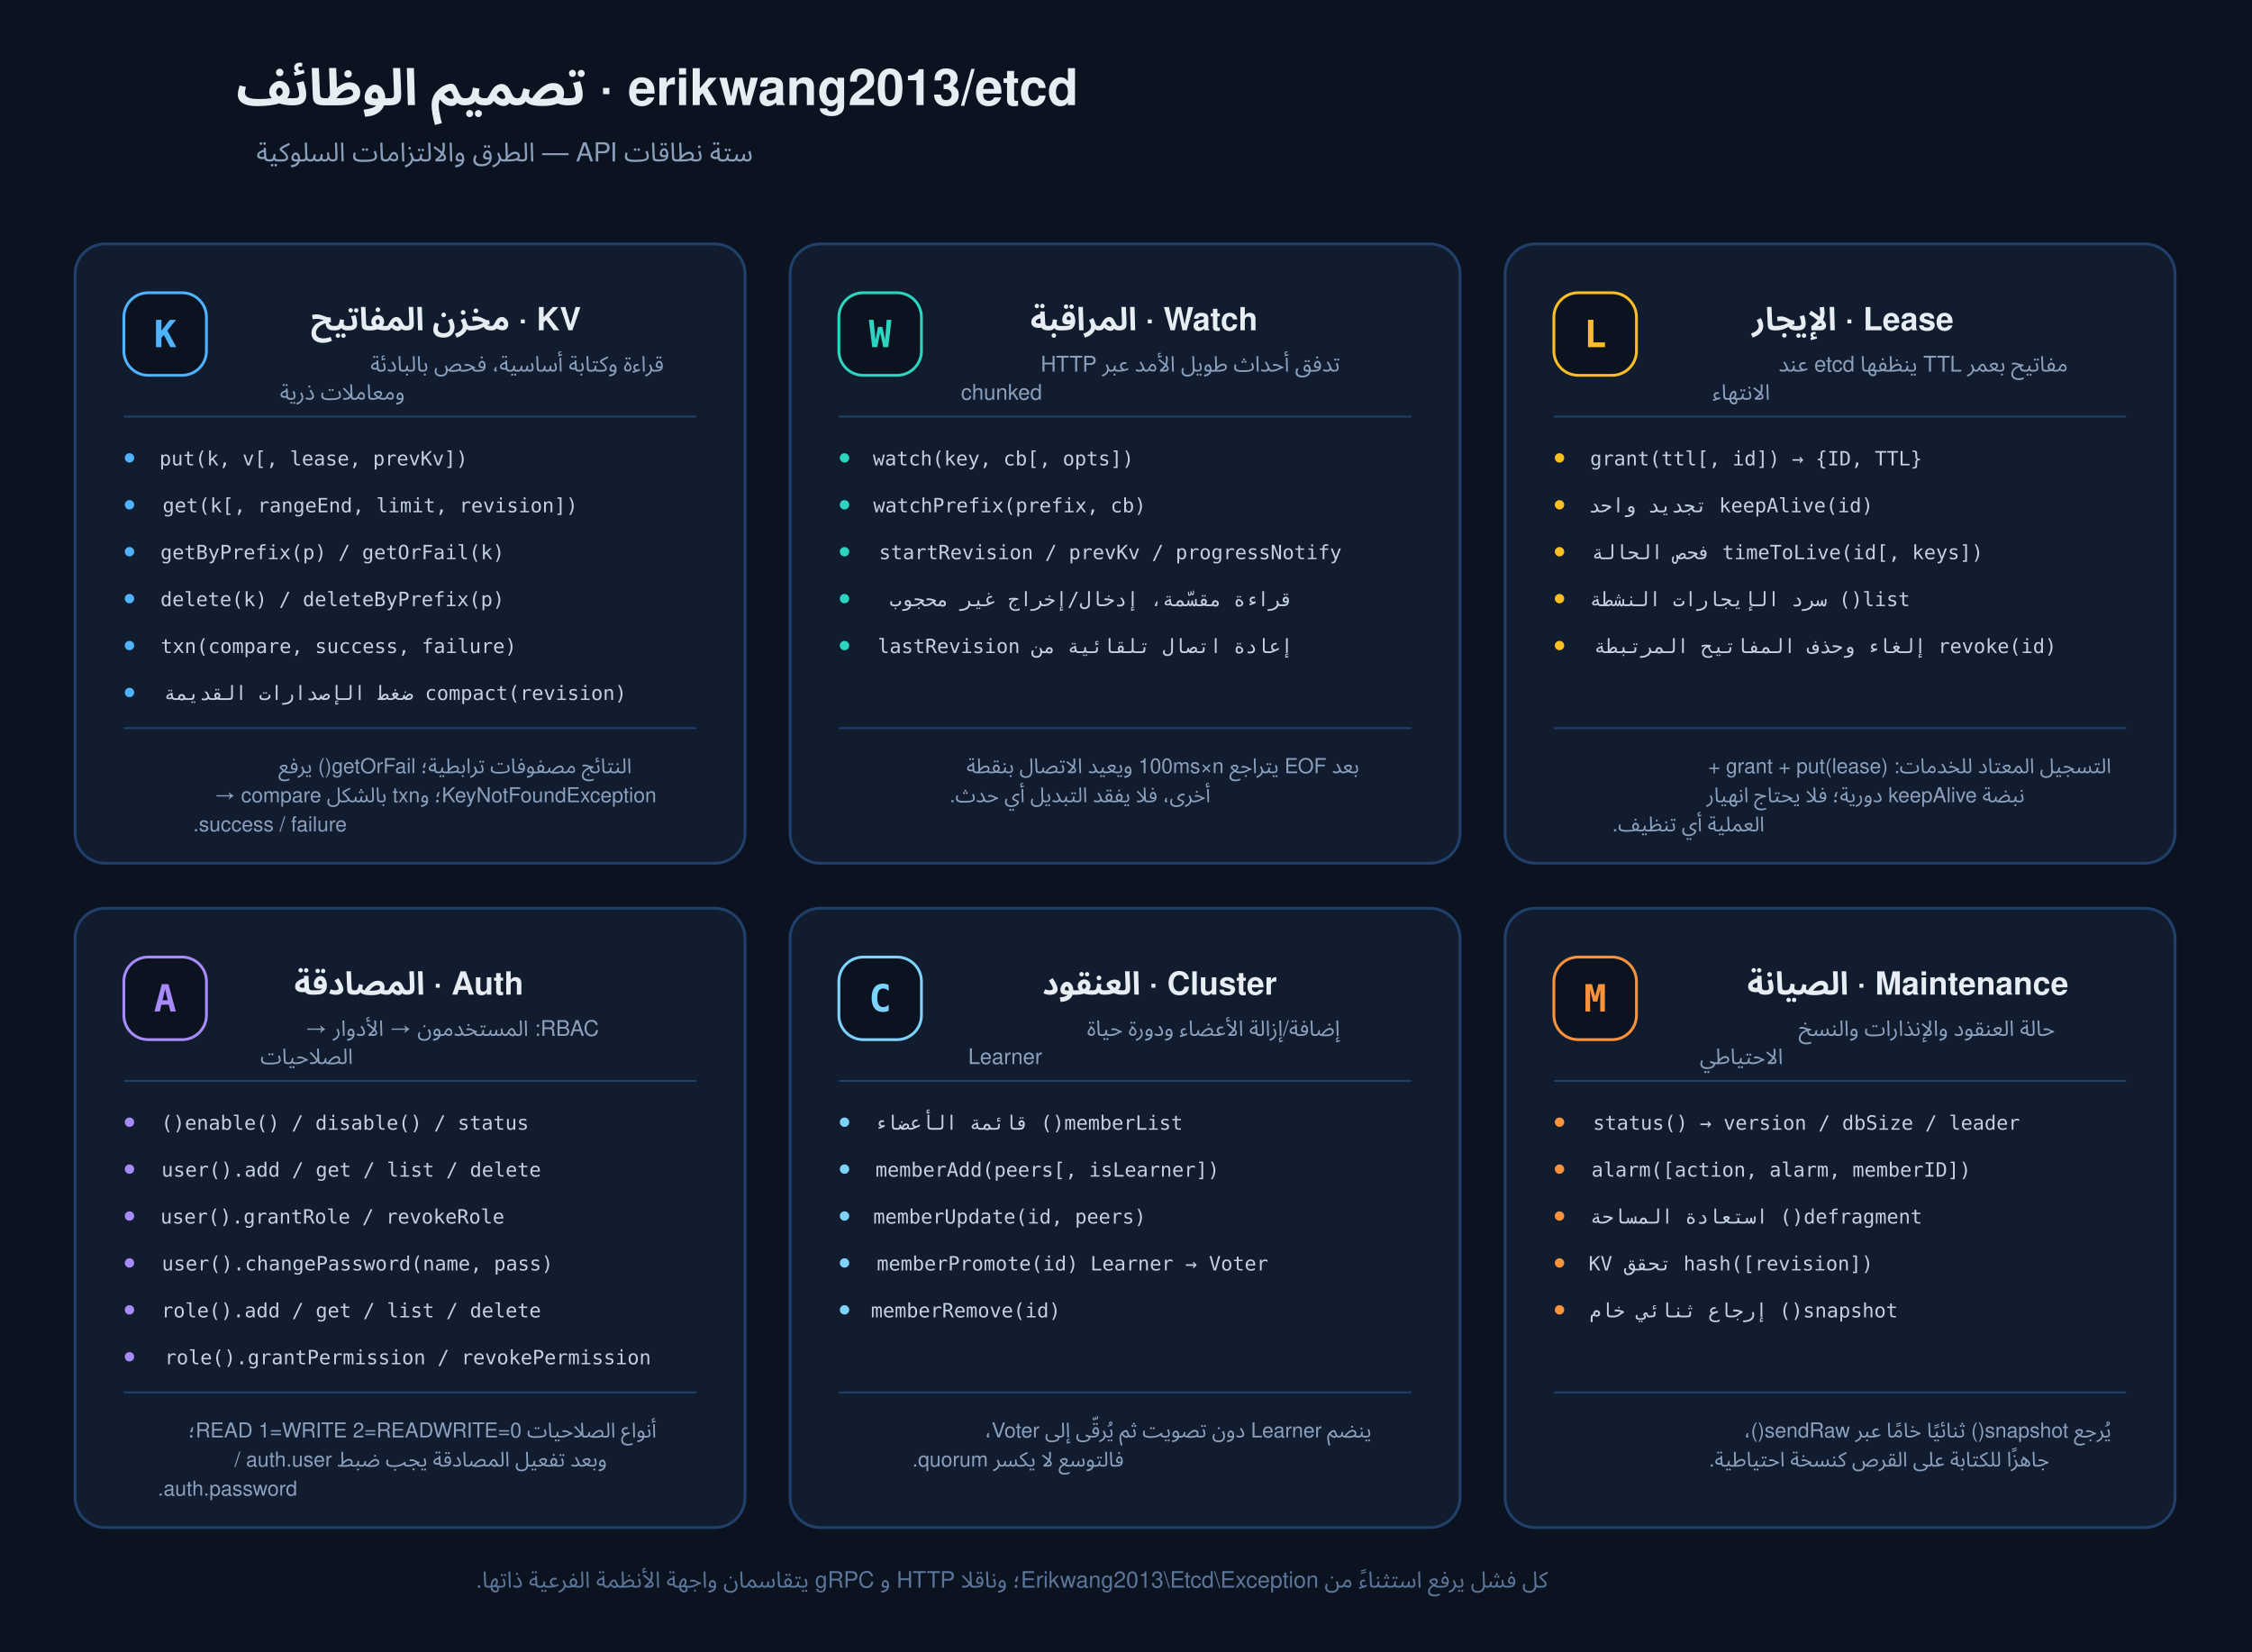
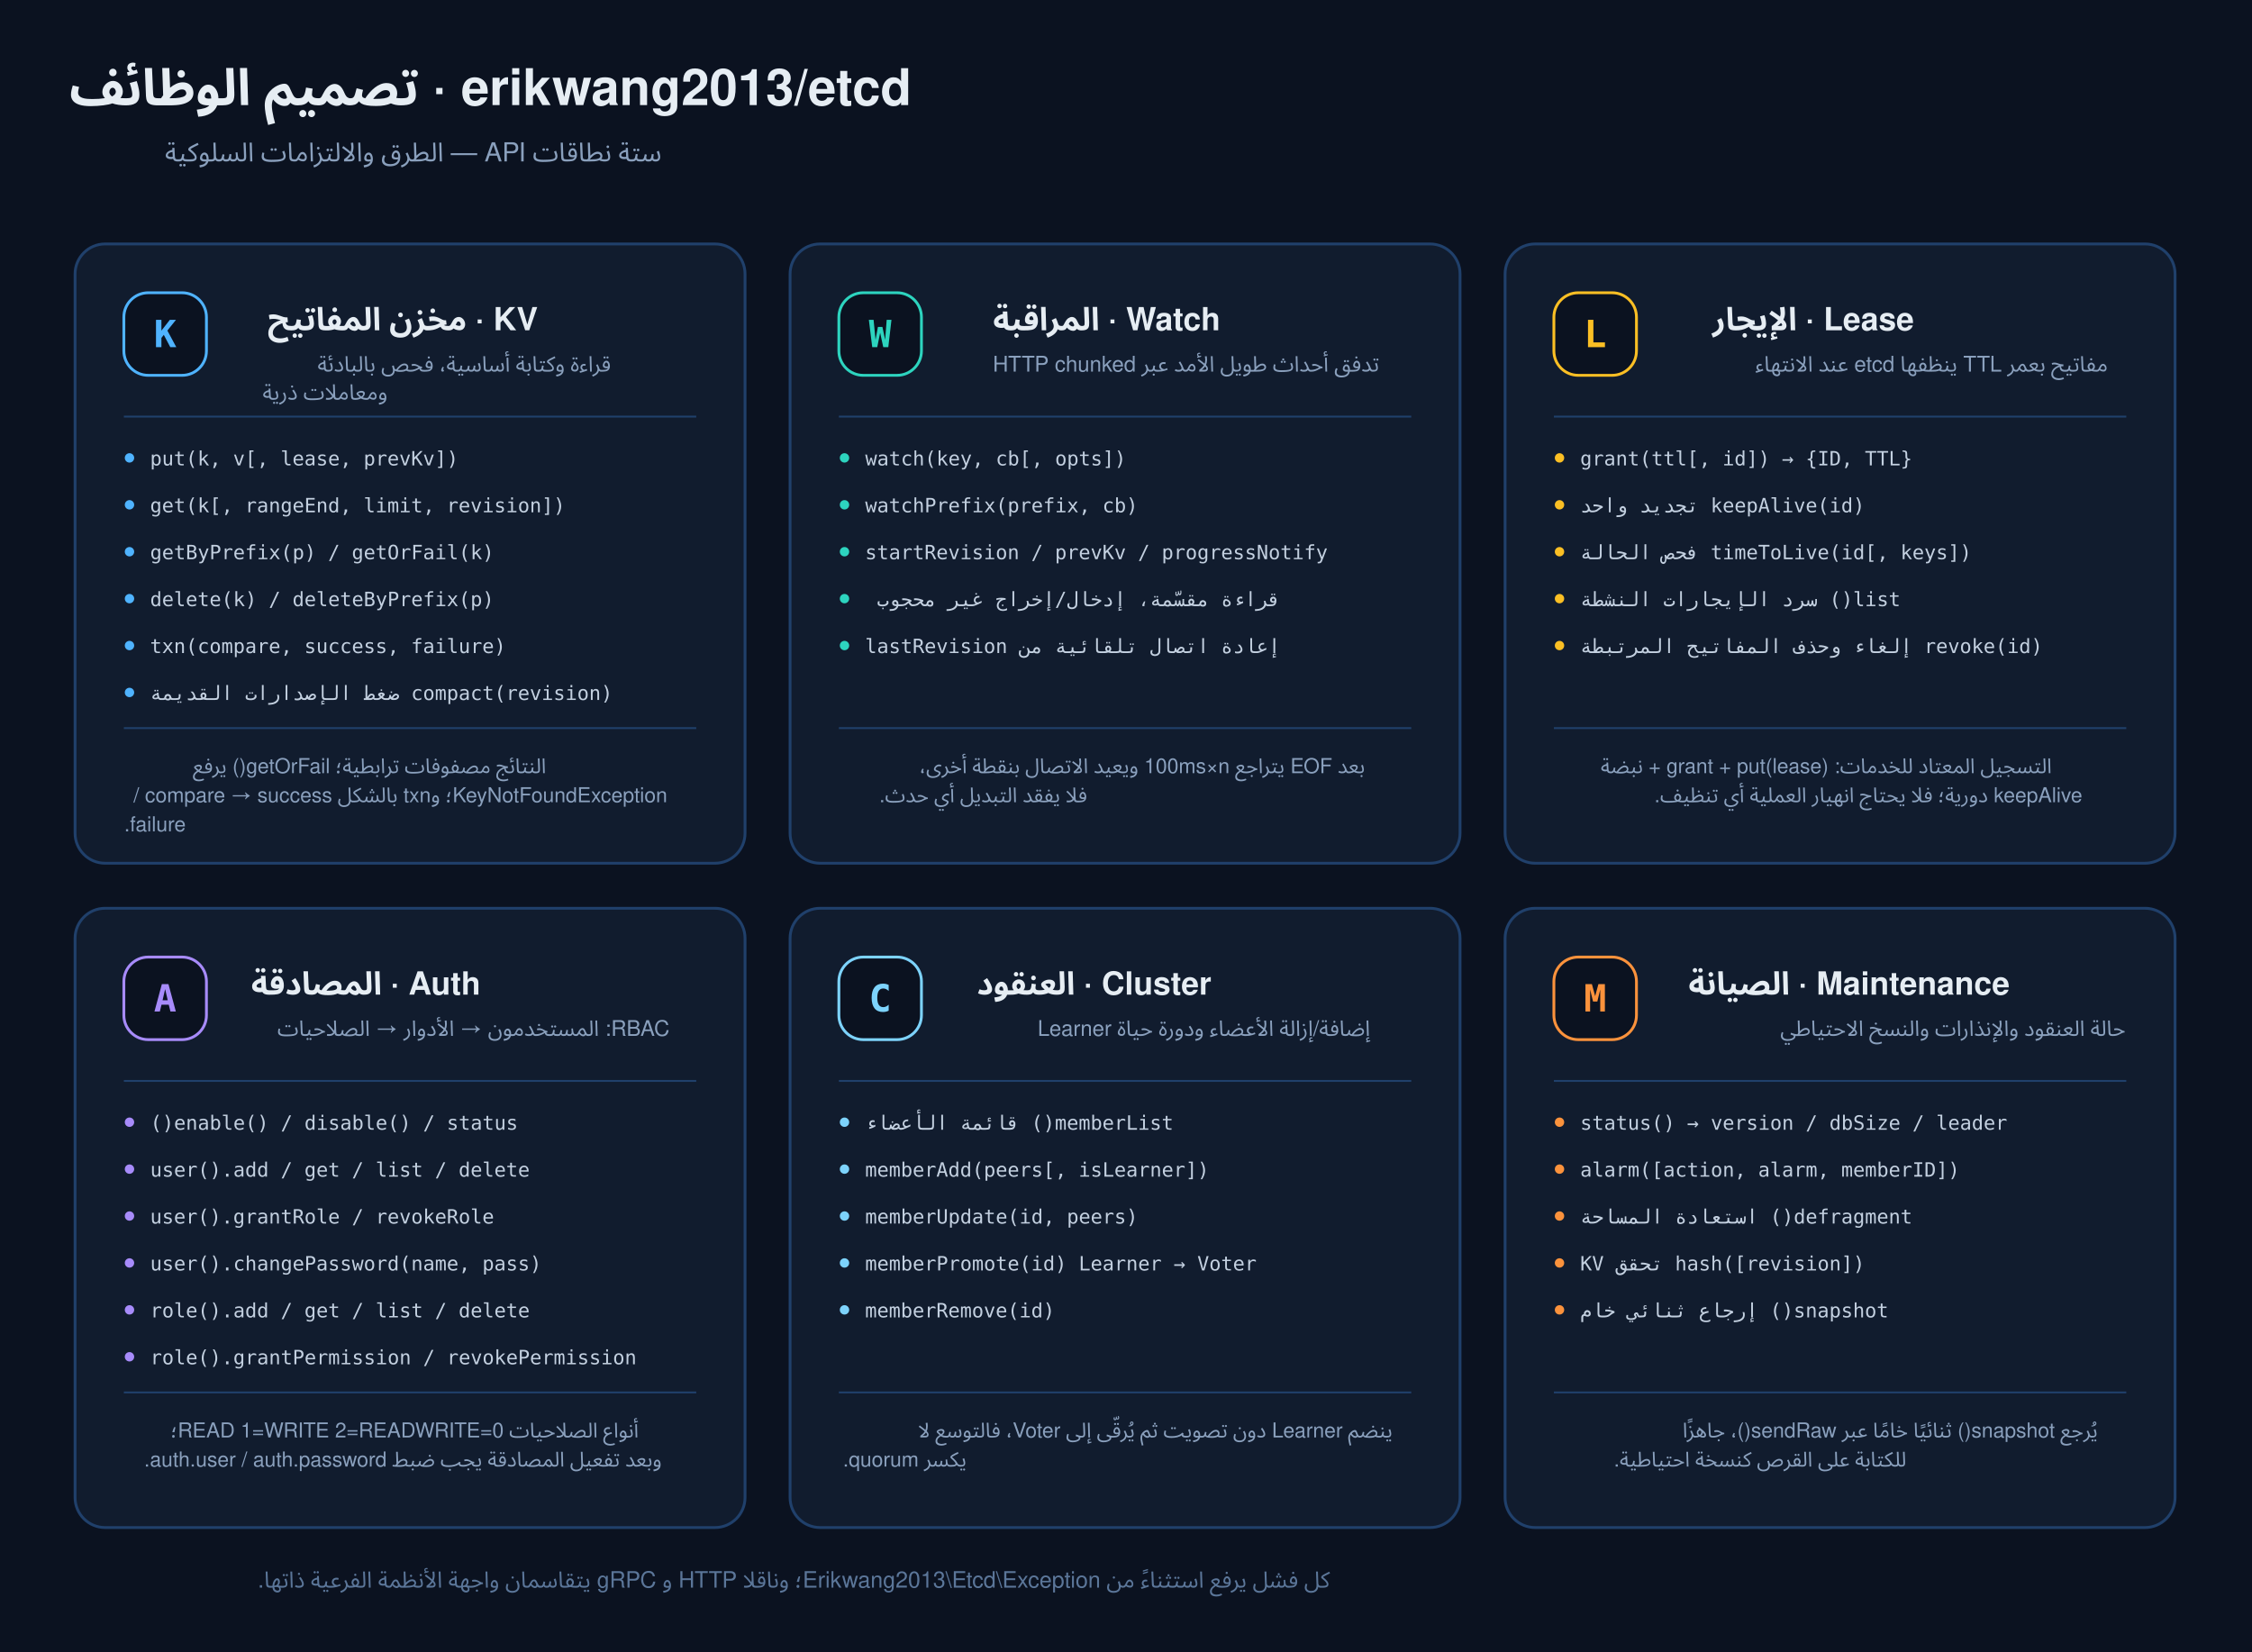
<svg xmlns="http://www.w3.org/2000/svg" viewBox="0 0 1200 880" width="1200" height="880" font-family="Helvetica,Arial,'Noto Sans','Noto Sans CJK SC','Noto Sans Devanagari','Noto Sans Bengali','Noto Sans Arabic','Lohit Devanagari','PingFang SC','Microsoft YaHei',sans-serif" role="img" aria-labelledby="ttl dsc">
  <rect x="0" y="0" width="1200" height="10000" rx="0" fill="#0b1220" stroke="none" stroke-width="1.5" />
-   <text x="574.6" y="56" font-size="27" fill="#e6edf3" text-anchor="start" font-weight="700" direction="rtl">erikwang2013/etcd · تصميم الوظائف</text>
-   <text x="401.2" y="86" font-size="14" fill="#8aa0bd" text-anchor="start" font-weight="400" direction="rtl">ستة نطاقات API — الطرق والالتزامات السلوكية</text>
+   <text x="485.7" y="56" font-size="27" fill="#e6edf3" text-anchor="start" font-weight="700" direction="rtl">erikwang2013/etcd · تصميم الوظائف</text>
+   <text x="352.5" y="86" font-size="14" fill="#8aa0bd" text-anchor="start" font-weight="400" direction="rtl">ستة نطاقات API — الطرق والالتزامات السلوكية</text>
  <rect x="40" y="130" width="357" height="330" rx="16" fill="#111c2e" stroke="#20406b" stroke-width="1.5" />
  <rect x="66" y="156" width="44" height="44" rx="13" fill="#0b1220" stroke="#4fb3ff" stroke-width="1.5" />
  <text x="88.0" y="185" font-size="20" fill="#4fb3ff" text-anchor="middle" font-weight="700" font-family="'DejaVu Sans Mono',Menlo,Consolas,'Noto Sans Mono CJK SC',monospace">K</text>
-   <text x="309.6" y="176" font-size="17" fill="#e6edf3" text-anchor="start" font-weight="700" direction="rtl">KV · مخزن المفاتيح</text>
-   <text x="353.7" y="198" font-size="11.5" fill="#8aa0bd" text-anchor="start" font-weight="400" direction="rtl">قراءة وكتابة أساسية، فحص بالبادئة</text>
-   <text x="215.7" y="213" font-size="11.5" fill="#8aa0bd" text-anchor="start" font-weight="400" direction="rtl">ومعاملات ذرية</text>
+   <text x="286.6" y="176" font-size="17" fill="#e6edf3" text-anchor="start" font-weight="700" direction="rtl">KV · مخزن المفاتيح</text>
+   <text x="325.5" y="198" font-size="11.5" fill="#8aa0bd" text-anchor="start" font-weight="400" direction="rtl">قراءة وكتابة أساسية، فحص بالبادئة</text>
+   <text x="206.5" y="213" font-size="11.5" fill="#8aa0bd" text-anchor="start" font-weight="400" direction="rtl">ومعاملات ذرية</text>
  <line x1="66" y1="222" x2="371" y2="222" stroke="#20406b" stroke-width="1" />
  <circle cx="69" cy="244" r="2.5" fill="#4fb3ff" />
-   <text x="249.3" y="248" font-size="10.5" fill="#c3d0e0" text-anchor="start" font-weight="400" font-family="'DejaVu Sans Mono',Menlo,Consolas,'Noto Sans Mono CJK SC',monospace" direction="rtl">put(k, v[, lease, prevKv])</text>
+   <text x="244.3" y="248" font-size="10.5" fill="#c3d0e0" text-anchor="start" font-weight="400" font-family="'DejaVu Sans Mono',Menlo,Consolas,'Noto Sans Mono CJK SC',monospace" direction="rtl">put(k, v[, lease, prevKv])</text>
  <circle cx="69" cy="269" r="2.5" fill="#4fb3ff" />
-   <text x="307.9" y="273" font-size="10.5" fill="#c3d0e0" text-anchor="start" font-weight="400" font-family="'DejaVu Sans Mono',Menlo,Consolas,'Noto Sans Mono CJK SC',monospace" direction="rtl">get(k[, rangeEnd, limit, revision])</text>
+   <text x="301.2" y="273" font-size="10.5" fill="#c3d0e0" text-anchor="start" font-weight="400" font-family="'DejaVu Sans Mono',Menlo,Consolas,'Noto Sans Mono CJK SC',monospace" direction="rtl">get(k[, rangeEnd, limit, revision])</text>
  <circle cx="69" cy="294" r="2.5" fill="#4fb3ff" />
-   <text x="268.8" y="298" font-size="10.5" fill="#c3d0e0" text-anchor="start" font-weight="400" font-family="'DejaVu Sans Mono',Menlo,Consolas,'Noto Sans Mono CJK SC',monospace" direction="rtl">getByPrefix(p) / getOrFail(k)</text>
+   <text x="263.3" y="298" font-size="10.5" fill="#c3d0e0" text-anchor="start" font-weight="400" font-family="'DejaVu Sans Mono',Menlo,Consolas,'Noto Sans Mono CJK SC',monospace" direction="rtl">getByPrefix(p) / getOrFail(k)</text>
  <circle cx="69" cy="319" r="2.5" fill="#4fb3ff" />
-   <text x="268.8" y="323" font-size="10.5" fill="#c3d0e0" text-anchor="start" font-weight="400" font-family="'DejaVu Sans Mono',Menlo,Consolas,'Noto Sans Mono CJK SC',monospace" direction="rtl">delete(k) / deleteByPrefix(p)</text>
+   <text x="263.3" y="323" font-size="10.5" fill="#c3d0e0" text-anchor="start" font-weight="400" font-family="'DejaVu Sans Mono',Menlo,Consolas,'Noto Sans Mono CJK SC',monospace" direction="rtl">delete(k) / deleteByPrefix(p)</text>
  <circle cx="69" cy="344" r="2.5" fill="#4fb3ff" />
-   <text x="275.3" y="348" font-size="10.5" fill="#c3d0e0" text-anchor="start" font-weight="400" font-family="'DejaVu Sans Mono',Menlo,Consolas,'Noto Sans Mono CJK SC',monospace" direction="rtl">txn(compare, success, failure)</text>
+   <text x="269.6" y="348" font-size="10.5" fill="#c3d0e0" text-anchor="start" font-weight="400" font-family="'DejaVu Sans Mono',Menlo,Consolas,'Noto Sans Mono CJK SC',monospace" direction="rtl">txn(compare, success, failure)</text>
  <circle cx="69" cy="369" r="2.5" fill="#4fb3ff" />
-   <text x="333.9" y="373" font-size="10.5" fill="#c3d0e0" text-anchor="start" font-weight="400" font-family="'DejaVu Sans Mono',Menlo,Consolas,'Noto Sans Mono CJK SC',monospace" direction="rtl">compact(revision) ضغط الإصدارات القديمة</text>
+   <text x="326.5" y="373" font-size="10.5" fill="#c3d0e0" text-anchor="start" font-weight="400" font-family="'DejaVu Sans Mono',Menlo,Consolas,'Noto Sans Mono CJK SC',monospace" direction="rtl">compact(revision) ضغط الإصدارات القديمة</text>
  <line x1="66" y1="388" x2="371" y2="388" stroke="#20406b" stroke-width="1" />
-   <text x="336.6" y="412.0" font-size="11" fill="#8aa0bd" text-anchor="start" font-weight="400" direction="rtl">النتائج مصفوفات ترابطية؛ getOrFail() يرفع</text>
-   <text x="349.8" y="427.5" font-size="11" fill="#8aa0bd" text-anchor="start" font-weight="400" direction="rtl">KeyNotFoundException؛ وtxn بالشكل compare →</text>
-   <text x="184.8" y="443.0" font-size="11" fill="#8aa0bd" text-anchor="start" font-weight="400" direction="rtl">success / failure.</text>
+   <text x="291.0" y="412.0" font-size="11" fill="#8aa0bd" text-anchor="start" font-weight="400" direction="rtl">النتائج مصفوفات ترابطية؛ getOrFail() يرفع</text>
+   <text x="355.6" y="427.5" font-size="11" fill="#8aa0bd" text-anchor="start" font-weight="400" direction="rtl">KeyNotFoundException؛ وtxn بالشكل compare → success /</text>
+   <text x="99.0" y="443.0" font-size="11" fill="#8aa0bd" text-anchor="start" font-weight="400" direction="rtl">failure.</text>
  <rect x="421" y="130" width="357" height="330" rx="16" fill="#111c2e" stroke="#20406b" stroke-width="1.5" />
  <rect x="447" y="156" width="44" height="44" rx="13" fill="#0b1220" stroke="#2dd4bf" stroke-width="1.5" />
  <text x="469.0" y="185" font-size="20" fill="#2dd4bf" text-anchor="middle" font-weight="700" font-family="'DejaVu Sans Mono',Menlo,Consolas,'Noto Sans Mono CJK SC',monospace">W</text>
-   <text x="670.2" y="176" font-size="17" fill="#e6edf3" text-anchor="start" font-weight="700" direction="rtl">Watch · المراقبة</text>
-   <text x="714.0" y="198" font-size="11.5" fill="#8aa0bd" text-anchor="start" font-weight="400" direction="rtl">تدفق أحداث طويل الأمد عبر HTTP</text>
-   <text x="555.3" y="213" font-size="11.5" fill="#8aa0bd" text-anchor="start" font-weight="400" direction="rtl">chunked</text>
+   <text x="650.3" y="176" font-size="17" fill="#e6edf3" text-anchor="start" font-weight="700" direction="rtl">Watch · المراقبة</text>
+   <text x="734.9" y="198" font-size="11.5" fill="#8aa0bd" text-anchor="start" font-weight="400" direction="rtl">تدفق أحداث طويل الأمد عبر HTTP chunked</text>
  <line x1="447" y1="222" x2="752" y2="222" stroke="#20406b" stroke-width="1" />
  <circle cx="450" cy="244" r="2.5" fill="#2dd4bf" />
-   <text x="604.2" y="248" font-size="10.5" fill="#c3d0e0" text-anchor="start" font-weight="400" font-family="'DejaVu Sans Mono',Menlo,Consolas,'Noto Sans Mono CJK SC',monospace" direction="rtl">watch(key, cb[, opts])</text>
+   <text x="600.1" y="248" font-size="10.5" fill="#c3d0e0" text-anchor="start" font-weight="400" font-family="'DejaVu Sans Mono',Menlo,Consolas,'Noto Sans Mono CJK SC',monospace" direction="rtl">watch(key, cb[, opts])</text>
  <circle cx="450" cy="269" r="2.5" fill="#2dd4bf" />
-   <text x="610.7" y="273" font-size="10.5" fill="#c3d0e0" text-anchor="start" font-weight="400" font-family="'DejaVu Sans Mono',Menlo,Consolas,'Noto Sans Mono CJK SC',monospace" direction="rtl">watchPrefix(prefix, cb)</text>
+   <text x="606.4" y="273" font-size="10.5" fill="#c3d0e0" text-anchor="start" font-weight="400" font-family="'DejaVu Sans Mono',Menlo,Consolas,'Noto Sans Mono CJK SC',monospace" direction="rtl">watchPrefix(prefix, cb)</text>
  <circle cx="450" cy="294" r="2.5" fill="#2dd4bf" />
-   <text x="714.9" y="298" font-size="10.5" fill="#c3d0e0" text-anchor="start" font-weight="400" font-family="'DejaVu Sans Mono',Menlo,Consolas,'Noto Sans Mono CJK SC',monospace" direction="rtl">startRevision / prevKv / progressNotify</text>
+   <text x="707.5" y="298" font-size="10.5" fill="#c3d0e0" text-anchor="start" font-weight="400" font-family="'DejaVu Sans Mono',Menlo,Consolas,'Noto Sans Mono CJK SC',monospace" direction="rtl">startRevision / prevKv / progressNotify</text>
  <circle cx="450" cy="319" r="2.5" fill="#2dd4bf" />
-   <text x="688.9" y="323" font-size="10.5" fill="#c3d0e0" text-anchor="start" font-weight="400" font-family="'DejaVu Sans Mono',Menlo,Consolas,'Noto Sans Mono CJK SC',monospace" direction="rtl">قراءة مقسّمة، إدخال/إخراج غير محجوب</text>
+   <text x="682.2" y="323" font-size="10.5" fill="#c3d0e0" text-anchor="start" font-weight="400" font-family="'DejaVu Sans Mono',Menlo,Consolas,'Noto Sans Mono CJK SC',monospace" direction="rtl">قراءة مقسّمة، إدخال/إخراج غير محجوب</text>
  <circle cx="450" cy="344" r="2.5" fill="#2dd4bf" />
-   <text x="688.9" y="348" font-size="10.5" fill="#c3d0e0" text-anchor="start" font-weight="400" font-family="'DejaVu Sans Mono',Menlo,Consolas,'Noto Sans Mono CJK SC',monospace" direction="rtl">إعادة اتصال تلقائية من lastRevision</text>
+   <text x="682.2" y="348" font-size="10.5" fill="#c3d0e0" text-anchor="start" font-weight="400" font-family="'DejaVu Sans Mono',Menlo,Consolas,'Noto Sans Mono CJK SC',monospace" direction="rtl">إعادة اتصال تلقائية من lastRevision</text>
  <line x1="447" y1="388" x2="752" y2="388" stroke="#20406b" stroke-width="1" />
-   <text x="724.2" y="412.0" font-size="11" fill="#8aa0bd" text-anchor="start" font-weight="400" direction="rtl">بعد EOF يتراجع 100ms×n ويعيد الاتصال بنقطة</text>
-   <text x="645.0" y="427.5" font-size="11" fill="#8aa0bd" text-anchor="start" font-weight="400" direction="rtl">أخرى، فلا يفقد التبديل أي حدث.</text>
+   <text x="727.3" y="412.0" font-size="11" fill="#8aa0bd" text-anchor="start" font-weight="400" direction="rtl">بعد EOF يتراجع 100ms×n ويعيد الاتصال بنقطة أخرى،</text>
+   <text x="579.3" y="427.5" font-size="11" fill="#8aa0bd" text-anchor="start" font-weight="400" direction="rtl">فلا يفقد التبديل أي حدث.</text>
  <rect x="802" y="130" width="357" height="330" rx="16" fill="#111c2e" stroke="#20406b" stroke-width="1.5" />
  <rect x="828" y="156" width="44" height="44" rx="13" fill="#0b1220" stroke="#fbbf24" stroke-width="1.5" />
  <text x="850.0" y="185" font-size="20" fill="#fbbf24" text-anchor="middle" font-weight="700" font-family="'DejaVu Sans Mono',Menlo,Consolas,'Noto Sans Mono CJK SC',monospace">L</text>
-   <text x="1041.0" y="176" font-size="17" fill="#e6edf3" text-anchor="start" font-weight="700" direction="rtl">Lease · الإيجار</text>
-   <text x="1101.9" y="198" font-size="11.5" fill="#8aa0bd" text-anchor="start" font-weight="400" direction="rtl">مفاتيح بعمر TTL ينظفها etcd عند</text>
-   <text x="943.2" y="213" font-size="11.5" fill="#8aa0bd" text-anchor="start" font-weight="400" direction="rtl">الانتهاء</text>
+   <text x="1019.9" y="176" font-size="17" fill="#e6edf3" text-anchor="start" font-weight="700" direction="rtl">Lease · الإيجار</text>
+   <text x="1123.2" y="198" font-size="11.5" fill="#8aa0bd" text-anchor="start" font-weight="400" direction="rtl">مفاتيح بعمر TTL ينظفها etcd عند الانتهاء</text>
  <line x1="828" y1="222" x2="1133" y2="222" stroke="#20406b" stroke-width="1" />
  <circle cx="831" cy="244" r="2.5" fill="#fbbf24" />
-   <text x="1024.3" y="248" font-size="10.5" fill="#c3d0e0" text-anchor="start" font-weight="400" font-family="'DejaVu Sans Mono',Menlo,Consolas,'Noto Sans Mono CJK SC',monospace" direction="rtl">grant(ttl[, id]) → {ID, TTL}</text>
+   <text x="1019.0" y="248" font-size="10.5" fill="#c3d0e0" text-anchor="start" font-weight="400" font-family="'DejaVu Sans Mono',Menlo,Consolas,'Noto Sans Mono CJK SC',monospace" direction="rtl">grant(ttl[, id]) → {ID, TTL}</text>
  <circle cx="831" cy="269" r="2.5" fill="#fbbf24" />
-   <text x="998.2" y="273" font-size="10.5" fill="#c3d0e0" text-anchor="start" font-weight="400" font-family="'DejaVu Sans Mono',Menlo,Consolas,'Noto Sans Mono CJK SC',monospace" direction="rtl">keepAlive(id) تجديد واحد</text>
+   <text x="993.7" y="273" font-size="10.5" fill="#c3d0e0" text-anchor="start" font-weight="400" font-family="'DejaVu Sans Mono',Menlo,Consolas,'Noto Sans Mono CJK SC',monospace" direction="rtl">keepAlive(id) تجديد واحد</text>
  <circle cx="831" cy="294" r="2.5" fill="#fbbf24" />
-   <text x="1056.8" y="298" font-size="10.5" fill="#c3d0e0" text-anchor="start" font-weight="400" font-family="'DejaVu Sans Mono',Menlo,Consolas,'Noto Sans Mono CJK SC',monospace" direction="rtl">timeToLive(id[, keys]) فحص الحالة</text>
+   <text x="1050.6" y="298" font-size="10.5" fill="#c3d0e0" text-anchor="start" font-weight="400" font-family="'DejaVu Sans Mono',Menlo,Consolas,'Noto Sans Mono CJK SC',monospace" direction="rtl">timeToLive(id[, keys]) فحص الحالة</text>
  <circle cx="831" cy="319" r="2.5" fill="#fbbf24" />
-   <text x="1017.8" y="323" font-size="10.5" fill="#c3d0e0" text-anchor="start" font-weight="400" font-family="'DejaVu Sans Mono',Menlo,Consolas,'Noto Sans Mono CJK SC',monospace" direction="rtl">list() سرد الإيجارات النشطة</text>
+   <text x="1012.7" y="323" font-size="10.5" fill="#c3d0e0" text-anchor="start" font-weight="400" font-family="'DejaVu Sans Mono',Menlo,Consolas,'Noto Sans Mono CJK SC',monospace" direction="rtl">list() سرد الإيجارات النشطة</text>
  <circle cx="831" cy="344" r="2.5" fill="#fbbf24" />
-   <text x="1095.9" y="348" font-size="10.5" fill="#c3d0e0" text-anchor="start" font-weight="400" font-family="'DejaVu Sans Mono',Menlo,Consolas,'Noto Sans Mono CJK SC',monospace" direction="rtl">revoke(id) إلغاء وحذف المفاتيح المرتبطة</text>
+   <text x="1088.5" y="348" font-size="10.5" fill="#c3d0e0" text-anchor="start" font-weight="400" font-family="'DejaVu Sans Mono',Menlo,Consolas,'Noto Sans Mono CJK SC',monospace" direction="rtl">revoke(id) إلغاء وحذف المفاتيح المرتبطة</text>
  <line x1="828" y1="388" x2="1133" y2="388" stroke="#20406b" stroke-width="1" />
-   <text x="1125.0" y="412.0" font-size="11" fill="#8aa0bd" text-anchor="start" font-weight="400" direction="rtl">التسجيل المعتاد للخدمات: grant + put(lease) +</text>
-   <text x="1078.8" y="427.5" font-size="11" fill="#8aa0bd" text-anchor="start" font-weight="400" direction="rtl">نبضة keepAlive دورية؛ فلا يحتاج انهيار</text>
-   <text x="940.2" y="443.0" font-size="11" fill="#8aa0bd" text-anchor="start" font-weight="400" direction="rtl">العملية أي تنظيف.</text>
+   <text x="1093.3" y="412.0" font-size="11" fill="#8aa0bd" text-anchor="start" font-weight="400" direction="rtl">التسجيل المعتاد للخدمات: grant + put(lease) + نبضة</text>
+   <text x="1109.6" y="427.5" font-size="11" fill="#8aa0bd" text-anchor="start" font-weight="400" direction="rtl">keepAlive دورية؛ فلا يحتاج انهيار العملية أي تنظيف.</text>
  <rect x="40" y="484" width="357" height="330" rx="16" fill="#111c2e" stroke="#20406b" stroke-width="1.5" />
  <rect x="66" y="510" width="44" height="44" rx="13" fill="#0b1220" stroke="#a78bfa" stroke-width="1.5" />
  <text x="88.0" y="539" font-size="20" fill="#a78bfa" text-anchor="middle" font-weight="700" font-family="'DejaVu Sans Mono',Menlo,Consolas,'Noto Sans Mono CJK SC',monospace">A</text>
-   <text x="279.0" y="530" font-size="17" fill="#e6edf3" text-anchor="start" font-weight="700" direction="rtl">Auth · المصادقة</text>
-   <text x="319.2" y="552" font-size="11.5" fill="#8aa0bd" text-anchor="start" font-weight="400" direction="rtl">RBAC: المستخدمون → الأدوار →</text>
-   <text x="188.1" y="567" font-size="11.5" fill="#8aa0bd" text-anchor="start" font-weight="400" direction="rtl">الصلاحيات</text>
+   <text x="256.1" y="530" font-size="17" fill="#e6edf3" text-anchor="start" font-weight="700" direction="rtl">Auth · المصادقة</text>
+   <text x="356.8" y="552" font-size="11.5" fill="#8aa0bd" text-anchor="start" font-weight="400" direction="rtl">RBAC: المستخدمون → الأدوار → الصلاحيات</text>
  <line x1="66" y1="576" x2="371" y2="576" stroke="#20406b" stroke-width="1" />
  <circle cx="69" cy="598" r="2.5" fill="#a78bfa" />
-   <text x="281.8" y="602" font-size="10.5" fill="#c3d0e0" text-anchor="start" font-weight="400" font-family="'DejaVu Sans Mono',Menlo,Consolas,'Noto Sans Mono CJK SC',monospace" direction="rtl">enable() / disable() / status()</text>
+   <text x="276.0" y="602" font-size="10.5" fill="#c3d0e0" text-anchor="start" font-weight="400" font-family="'DejaVu Sans Mono',Menlo,Consolas,'Noto Sans Mono CJK SC',monospace" direction="rtl">enable() / disable() / status()</text>
  <circle cx="69" cy="623" r="2.5" fill="#a78bfa" />
-   <text x="288.3" y="627" font-size="10.5" fill="#c3d0e0" text-anchor="start" font-weight="400" font-family="'DejaVu Sans Mono',Menlo,Consolas,'Noto Sans Mono CJK SC',monospace" direction="rtl">user().add / get / list / delete</text>
+   <text x="282.3" y="627" font-size="10.5" fill="#c3d0e0" text-anchor="start" font-weight="400" font-family="'DejaVu Sans Mono',Menlo,Consolas,'Noto Sans Mono CJK SC',monospace" direction="rtl">user().add / get / list / delete</text>
  <circle cx="69" cy="648" r="2.5" fill="#a78bfa" />
-   <text x="268.8" y="652" font-size="10.5" fill="#c3d0e0" text-anchor="start" font-weight="400" font-family="'DejaVu Sans Mono',Menlo,Consolas,'Noto Sans Mono CJK SC',monospace" direction="rtl">user().grantRole / revokeRole</text>
+   <text x="263.3" y="652" font-size="10.5" fill="#c3d0e0" text-anchor="start" font-weight="400" font-family="'DejaVu Sans Mono',Menlo,Consolas,'Noto Sans Mono CJK SC',monospace" direction="rtl">user().grantRole / revokeRole</text>
  <circle cx="69" cy="673" r="2.5" fill="#a78bfa" />
-   <text x="294.8" y="677" font-size="10.5" fill="#c3d0e0" text-anchor="start" font-weight="400" font-family="'DejaVu Sans Mono',Menlo,Consolas,'Noto Sans Mono CJK SC',monospace" direction="rtl">user().changePassword(name, pass)</text>
+   <text x="288.6" y="677" font-size="10.5" fill="#c3d0e0" text-anchor="start" font-weight="400" font-family="'DejaVu Sans Mono',Menlo,Consolas,'Noto Sans Mono CJK SC',monospace" direction="rtl">user().changePassword(name, pass)</text>
  <circle cx="69" cy="698" r="2.5" fill="#a78bfa" />
-   <text x="288.3" y="702" font-size="10.5" fill="#c3d0e0" text-anchor="start" font-weight="400" font-family="'DejaVu Sans Mono',Menlo,Consolas,'Noto Sans Mono CJK SC',monospace" direction="rtl">role().add / get / list / delete</text>
+   <text x="282.3" y="702" font-size="10.5" fill="#c3d0e0" text-anchor="start" font-weight="400" font-family="'DejaVu Sans Mono',Menlo,Consolas,'Noto Sans Mono CJK SC',monospace" direction="rtl">role().add / get / list / delete</text>
  <circle cx="69" cy="723" r="2.5" fill="#a78bfa" />
-   <text x="346.9" y="727" font-size="10.5" fill="#c3d0e0" text-anchor="start" font-weight="400" font-family="'DejaVu Sans Mono',Menlo,Consolas,'Noto Sans Mono CJK SC',monospace" direction="rtl">role().grantPermission / revokePermission</text>
+   <text x="339.2" y="727" font-size="10.5" fill="#c3d0e0" text-anchor="start" font-weight="400" font-family="'DejaVu Sans Mono',Menlo,Consolas,'Noto Sans Mono CJK SC',monospace" direction="rtl">role().grantPermission / revokePermission</text>
  <line x1="66" y1="742" x2="371" y2="742" stroke="#20406b" stroke-width="1" />
-   <text x="349.8" y="766.0" font-size="11" fill="#8aa0bd" text-anchor="start" font-weight="400" direction="rtl">أنواع الصلاحيات 0=READ 1=WRITE 2=READWRITE؛</text>
-   <text x="323.4" y="781.5" font-size="11" fill="#8aa0bd" text-anchor="start" font-weight="400" direction="rtl">وبعد تفعيل المصادقة يجب ضبط auth.user /</text>
-   <text x="158.4" y="797.0" font-size="11" fill="#8aa0bd" text-anchor="start" font-weight="400" direction="rtl">auth.password.</text>
+   <text x="340.3" y="766.0" font-size="11" fill="#8aa0bd" text-anchor="start" font-weight="400" direction="rtl">أنواع الصلاحيات 0=READ 1=WRITE 2=READWRITE؛</text>
+   <text x="352.6" y="781.5" font-size="11" fill="#8aa0bd" text-anchor="start" font-weight="400" direction="rtl">وبعد تفعيل المصادقة يجب ضبط auth.user / auth.password.</text>
  <rect x="421" y="484" width="357" height="330" rx="16" fill="#111c2e" stroke="#20406b" stroke-width="1.5" />
  <rect x="447" y="510" width="44" height="44" rx="13" fill="#0b1220" stroke="#7dd3fc" stroke-width="1.5" />
  <text x="469.0" y="539" font-size="20" fill="#7dd3fc" text-anchor="middle" font-weight="700" font-family="'DejaVu Sans Mono',Menlo,Consolas,'Noto Sans Mono CJK SC',monospace">C</text>
-   <text x="680.4" y="530" font-size="17" fill="#e6edf3" text-anchor="start" font-weight="700" direction="rtl">Cluster · العنقود</text>
-   <text x="714.0" y="552" font-size="11.5" fill="#8aa0bd" text-anchor="start" font-weight="400" direction="rtl">إضافة/إزالة الأعضاء ودورة حياة</text>
-   <text x="555.3" y="567" font-size="11.5" fill="#8aa0bd" text-anchor="start" font-weight="400" direction="rtl">Learner</text>
+   <text x="645.5" y="530" font-size="17" fill="#e6edf3" text-anchor="start" font-weight="700" direction="rtl">Cluster · العنقود</text>
+   <text x="730.1" y="552" font-size="11.5" fill="#8aa0bd" text-anchor="start" font-weight="400" direction="rtl">إضافة/إزالة الأعضاء ودورة حياة Learner</text>
  <line x1="447" y1="576" x2="752" y2="576" stroke="#20406b" stroke-width="1" />
  <circle cx="450" cy="598" r="2.5" fill="#7dd3fc" />
-   <text x="630.3" y="602" font-size="10.5" fill="#c3d0e0" text-anchor="start" font-weight="400" font-family="'DejaVu Sans Mono',Menlo,Consolas,'Noto Sans Mono CJK SC',monospace" direction="rtl">memberList() قائمة الأعضاء</text>
+   <text x="625.3" y="602" font-size="10.5" fill="#c3d0e0" text-anchor="start" font-weight="400" font-family="'DejaVu Sans Mono',Menlo,Consolas,'Noto Sans Mono CJK SC',monospace" direction="rtl">memberList() قائمة الأعضاء</text>
  <circle cx="450" cy="623" r="2.5" fill="#7dd3fc" />
-   <text x="649.8" y="627" font-size="10.5" fill="#c3d0e0" text-anchor="start" font-weight="400" font-family="'DejaVu Sans Mono',Menlo,Consolas,'Noto Sans Mono CJK SC',monospace" direction="rtl">memberAdd(peers[, isLearner])</text>
+   <text x="644.3" y="627" font-size="10.5" fill="#c3d0e0" text-anchor="start" font-weight="400" font-family="'DejaVu Sans Mono',Menlo,Consolas,'Noto Sans Mono CJK SC',monospace" direction="rtl">memberAdd(peers[, isLearner])</text>
  <circle cx="450" cy="648" r="2.5" fill="#7dd3fc" />
-   <text x="610.7" y="652" font-size="10.5" fill="#c3d0e0" text-anchor="start" font-weight="400" font-family="'DejaVu Sans Mono',Menlo,Consolas,'Noto Sans Mono CJK SC',monospace" direction="rtl">memberUpdate(id, peers)</text>
+   <text x="606.4" y="652" font-size="10.5" fill="#c3d0e0" text-anchor="start" font-weight="400" font-family="'DejaVu Sans Mono',Menlo,Consolas,'Noto Sans Mono CJK SC',monospace" direction="rtl">memberUpdate(id, peers)</text>
  <circle cx="450" cy="673" r="2.5" fill="#7dd3fc" />
-   <text x="675.8" y="677" font-size="10.5" fill="#c3d0e0" text-anchor="start" font-weight="400" font-family="'DejaVu Sans Mono',Menlo,Consolas,'Noto Sans Mono CJK SC',monospace" direction="rtl">memberPromote(id) Learner → Voter</text>
+   <text x="669.6" y="677" font-size="10.5" fill="#c3d0e0" text-anchor="start" font-weight="400" font-family="'DejaVu Sans Mono',Menlo,Consolas,'Noto Sans Mono CJK SC',monospace" direction="rtl">memberPromote(id) Learner → Voter</text>
  <circle cx="450" cy="698" r="2.5" fill="#7dd3fc" />
-   <text x="565.2" y="702" font-size="10.5" fill="#c3d0e0" text-anchor="start" font-weight="400" font-family="'DejaVu Sans Mono',Menlo,Consolas,'Noto Sans Mono CJK SC',monospace" direction="rtl">memberRemove(id)</text>
+   <text x="562.1" y="702" font-size="10.5" fill="#c3d0e0" text-anchor="start" font-weight="400" font-family="'DejaVu Sans Mono',Menlo,Consolas,'Noto Sans Mono CJK SC',monospace" direction="rtl">memberRemove(id)</text>
  <line x1="447" y1="742" x2="752" y2="742" stroke="#20406b" stroke-width="1" />
-   <text x="730.8" y="766.0" font-size="11" fill="#8aa0bd" text-anchor="start" font-weight="400" direction="rtl">ينضم Learner دون تصويت ثم يُرقّى إلى Voter،</text>
-   <text x="598.8" y="781.5" font-size="11" fill="#8aa0bd" text-anchor="start" font-weight="400" direction="rtl">فالتوسع لا يكسر quorum.</text>
+   <text x="742.0" y="766.0" font-size="11" fill="#8aa0bd" text-anchor="start" font-weight="400" direction="rtl">ينضم Learner دون تصويت ثم يُرقّى إلى Voter، فالتوسع لا</text>
+   <text x="515.0" y="781.5" font-size="11" fill="#8aa0bd" text-anchor="start" font-weight="400" direction="rtl">يكسر quorum.</text>
  <rect x="802" y="484" width="357" height="330" rx="16" fill="#111c2e" stroke="#20406b" stroke-width="1.5" />
  <rect x="828" y="510" width="44" height="44" rx="13" fill="#0b1220" stroke="#fb923c" stroke-width="1.5" />
  <text x="850.0" y="539" font-size="20" fill="#fb923c" text-anchor="middle" font-weight="700" font-family="'DejaVu Sans Mono',Menlo,Consolas,'Noto Sans Mono CJK SC',monospace">M</text>
-   <text x="1102.2" y="530" font-size="17" fill="#e6edf3" text-anchor="start" font-weight="700" direction="rtl">Maintenance · الصيانة</text>
-   <text x="1095.0" y="552" font-size="11.5" fill="#8aa0bd" text-anchor="start" font-weight="400" direction="rtl">حالة العنقود والإنذارات والنسخ</text>
-   <text x="950.1" y="567" font-size="11.5" fill="#8aa0bd" text-anchor="start" font-weight="400" direction="rtl">الاحتياطي</text>
+   <text x="1070.9" y="530" font-size="17" fill="#e6edf3" text-anchor="start" font-weight="700" direction="rtl">Maintenance · الصيانة</text>
+   <text x="1132.6" y="552" font-size="11.5" fill="#8aa0bd" text-anchor="start" font-weight="400" direction="rtl">حالة العنقود والإنذارات والنسخ الاحتياطي</text>
  <line x1="828" y1="576" x2="1133" y2="576" stroke="#20406b" stroke-width="1" />
  <circle cx="831" cy="598" r="2.5" fill="#fb923c" />
-   <text x="1076.4" y="602" font-size="10.5" fill="#c3d0e0" text-anchor="start" font-weight="400" font-family="'DejaVu Sans Mono',Menlo,Consolas,'Noto Sans Mono CJK SC',monospace" direction="rtl">status() → version / dbSize / leader</text>
+   <text x="1069.6" y="602" font-size="10.5" fill="#c3d0e0" text-anchor="start" font-weight="400" font-family="'DejaVu Sans Mono',Menlo,Consolas,'Noto Sans Mono CJK SC',monospace" direction="rtl">status() → version / dbSize / leader</text>
  <circle cx="831" cy="623" r="2.5" fill="#fb923c" />
-   <text x="1050.3" y="627" font-size="10.5" fill="#c3d0e0" text-anchor="start" font-weight="400" font-family="'DejaVu Sans Mono',Menlo,Consolas,'Noto Sans Mono CJK SC',monospace" direction="rtl">alarm([action, alarm, memberID])</text>
+   <text x="1044.3" y="627" font-size="10.5" fill="#c3d0e0" text-anchor="start" font-weight="400" font-family="'DejaVu Sans Mono',Menlo,Consolas,'Noto Sans Mono CJK SC',monospace" direction="rtl">alarm([action, alarm, memberID])</text>
  <circle cx="831" cy="648" r="2.5" fill="#fb923c" />
-   <text x="1024.3" y="652" font-size="10.5" fill="#c3d0e0" text-anchor="start" font-weight="400" font-family="'DejaVu Sans Mono',Menlo,Consolas,'Noto Sans Mono CJK SC',monospace" direction="rtl">defragment() استعادة المساحة</text>
+   <text x="1019.0" y="652" font-size="10.5" fill="#c3d0e0" text-anchor="start" font-weight="400" font-family="'DejaVu Sans Mono',Menlo,Consolas,'Noto Sans Mono CJK SC',monospace" direction="rtl">defragment() استعادة المساحة</text>
  <circle cx="831" cy="673" r="2.5" fill="#fb923c" />
-   <text x="998.2" y="677" font-size="10.5" fill="#c3d0e0" text-anchor="start" font-weight="400" font-family="'DejaVu Sans Mono',Menlo,Consolas,'Noto Sans Mono CJK SC',monospace" direction="rtl">hash([revision]) تحقق KV</text>
+   <text x="993.7" y="677" font-size="10.5" fill="#c3d0e0" text-anchor="start" font-weight="400" font-family="'DejaVu Sans Mono',Menlo,Consolas,'Noto Sans Mono CJK SC',monospace" direction="rtl">hash([revision]) تحقق KV</text>
  <circle cx="831" cy="698" r="2.5" fill="#fb923c" />
-   <text x="1011.3" y="702" font-size="10.5" fill="#c3d0e0" text-anchor="start" font-weight="400" font-family="'DejaVu Sans Mono',Menlo,Consolas,'Noto Sans Mono CJK SC',monospace" direction="rtl">snapshot() إرجاع ثنائي خام</text>
+   <text x="1006.3" y="702" font-size="10.5" fill="#c3d0e0" text-anchor="start" font-weight="400" font-family="'DejaVu Sans Mono',Menlo,Consolas,'Noto Sans Mono CJK SC',monospace" direction="rtl">snapshot() إرجاع ثنائي خام</text>
  <line x1="828" y1="742" x2="1133" y2="742" stroke="#20406b" stroke-width="1" />
-   <text x="1125.0" y="766.0" font-size="11" fill="#8aa0bd" text-anchor="start" font-weight="400" direction="rtl">يُرجع snapshot() ثنائيًا خامًا عبر sendRaw()،</text>
-   <text x="1092.0" y="781.5" font-size="11" fill="#8aa0bd" text-anchor="start" font-weight="400" direction="rtl">جاهزًا للكتابة على القرص كنسخة احتياطية.</text>
-   <text x="824.8" y="846" font-size="12" fill="#5b7699" text-anchor="start" font-weight="400" direction="rtl">كل فشل يرفع استثناءً من Erikwang2013\Etcd\Exception؛ وناقلا HTTP و gRPC يتقاسمان واجهة الأنظمة الفرعية ذاتها.</text>
+   <text x="1117.8" y="766.0" font-size="11" fill="#8aa0bd" text-anchor="start" font-weight="400" direction="rtl">يُرجع snapshot() ثنائيًا خامًا عبر sendRaw()، جاهزًا</text>
+   <text x="1015.8" y="781.5" font-size="11" fill="#8aa0bd" text-anchor="start" font-weight="400" direction="rtl">للكتابة على القرص كنسخة احتياطية.</text>
+   <text x="708.6" y="846" font-size="12" fill="#5b7699" text-anchor="start" font-weight="400" direction="rtl">كل فشل يرفع استثناءً من Erikwang2013\Etcd\Exception؛ وناقلا HTTP و gRPC يتقاسمان واجهة الأنظمة الفرعية ذاتها.</text>
</svg>
